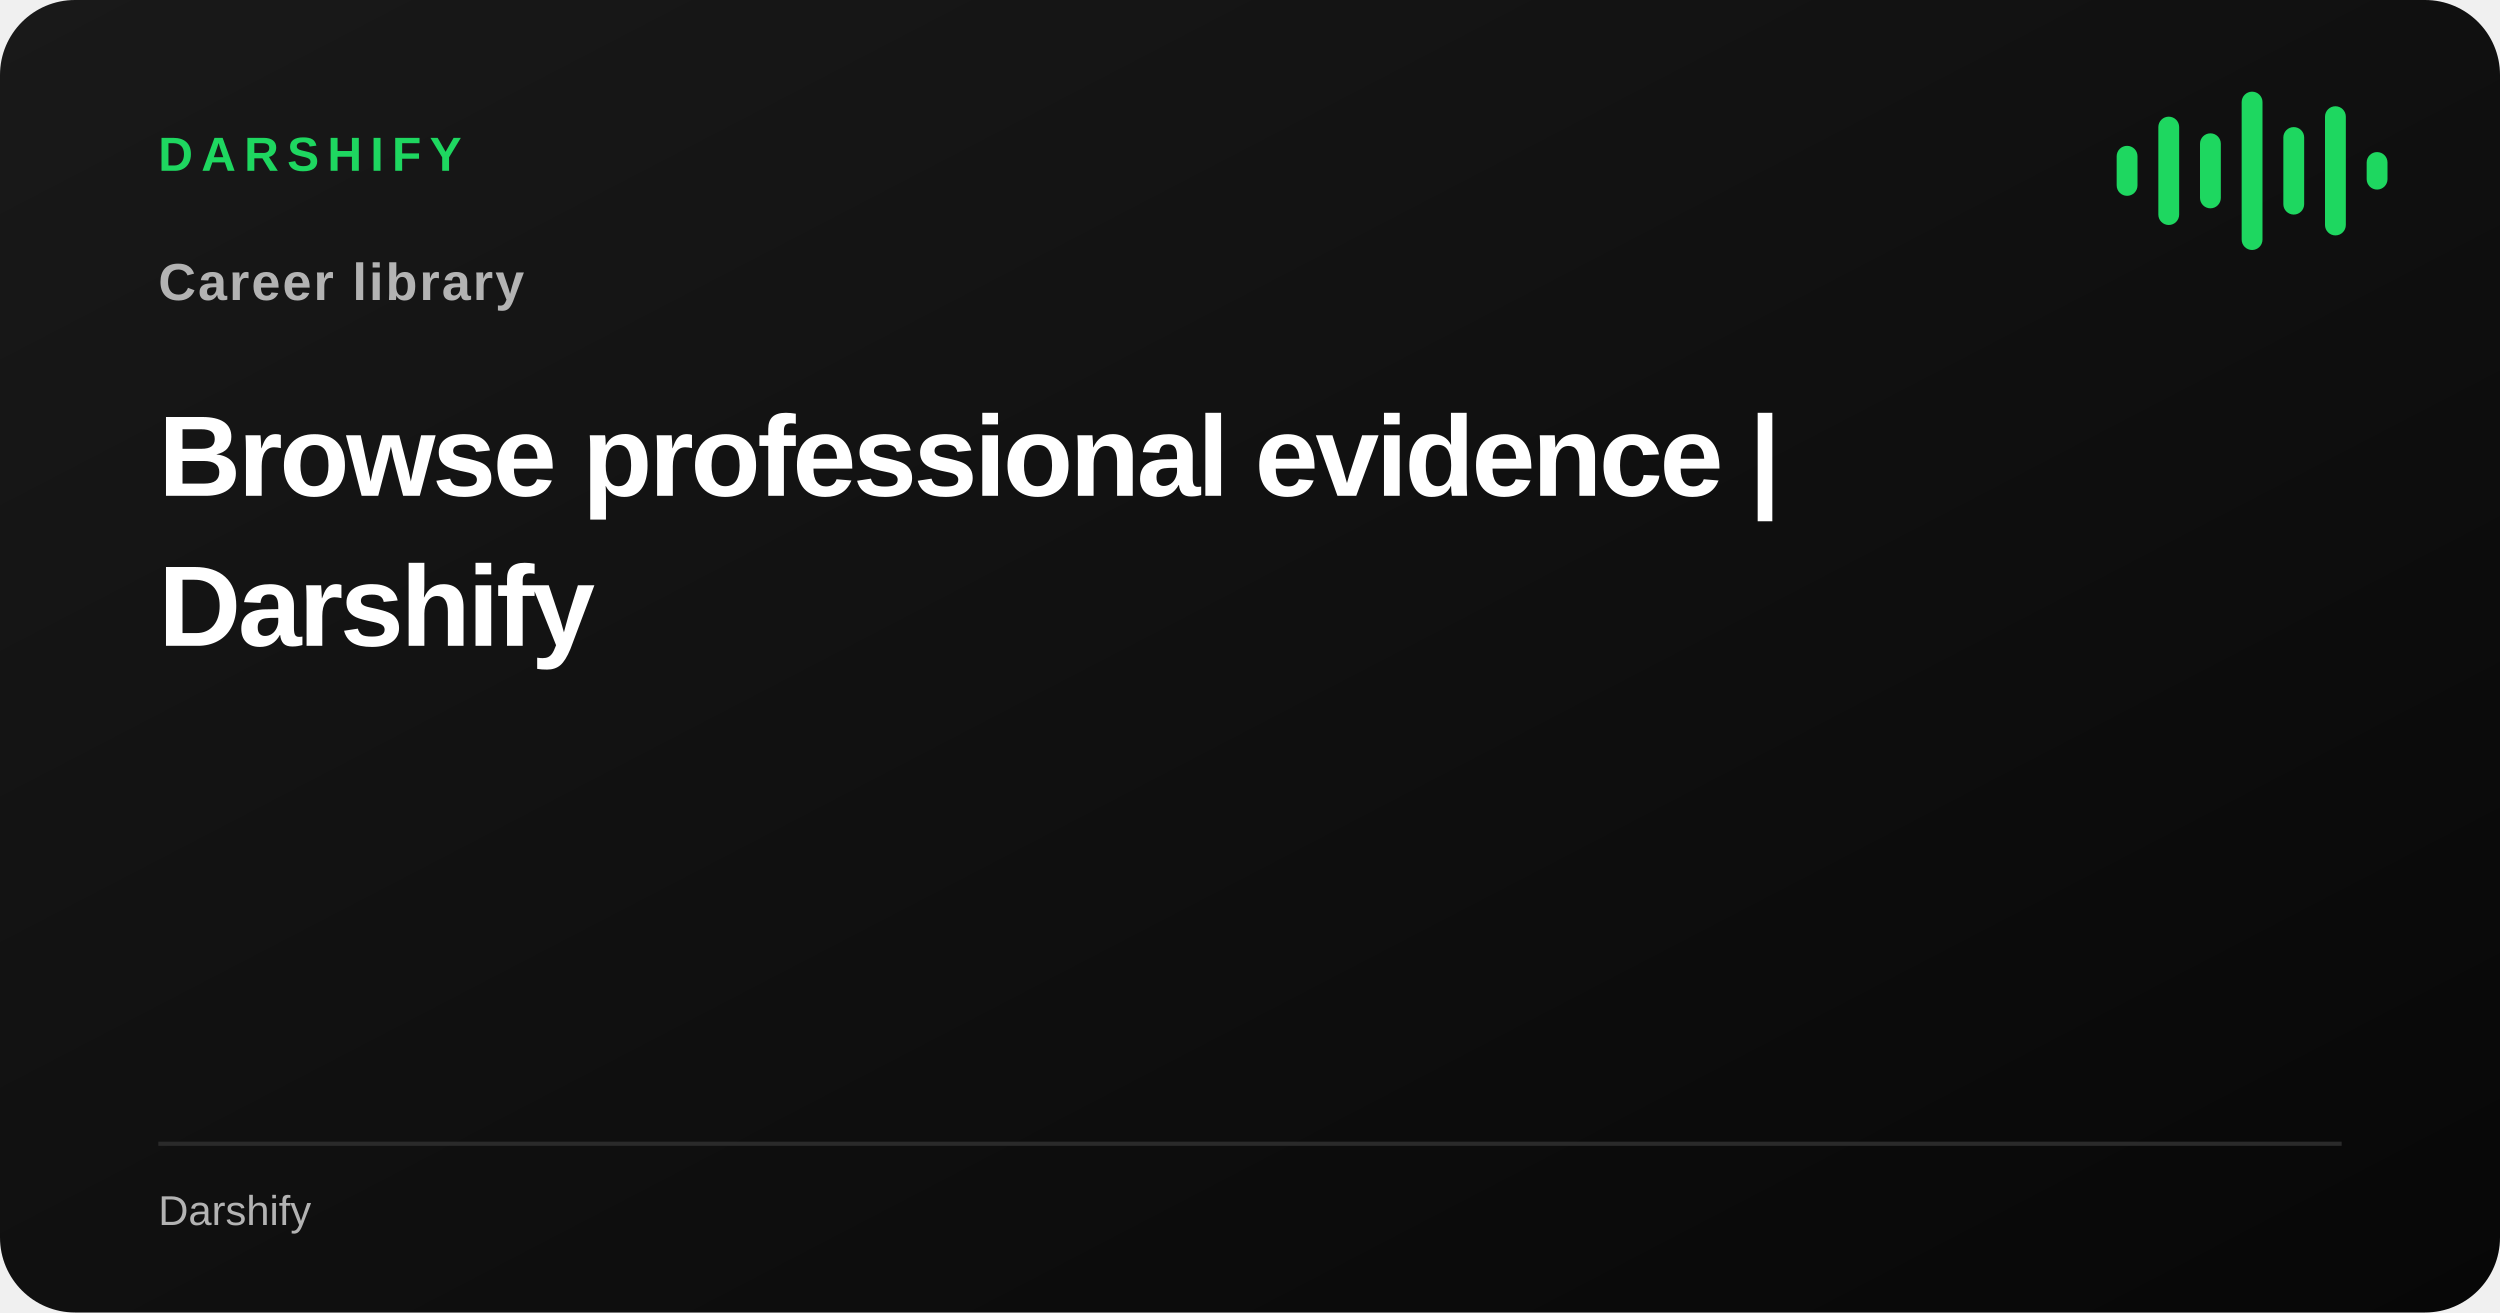
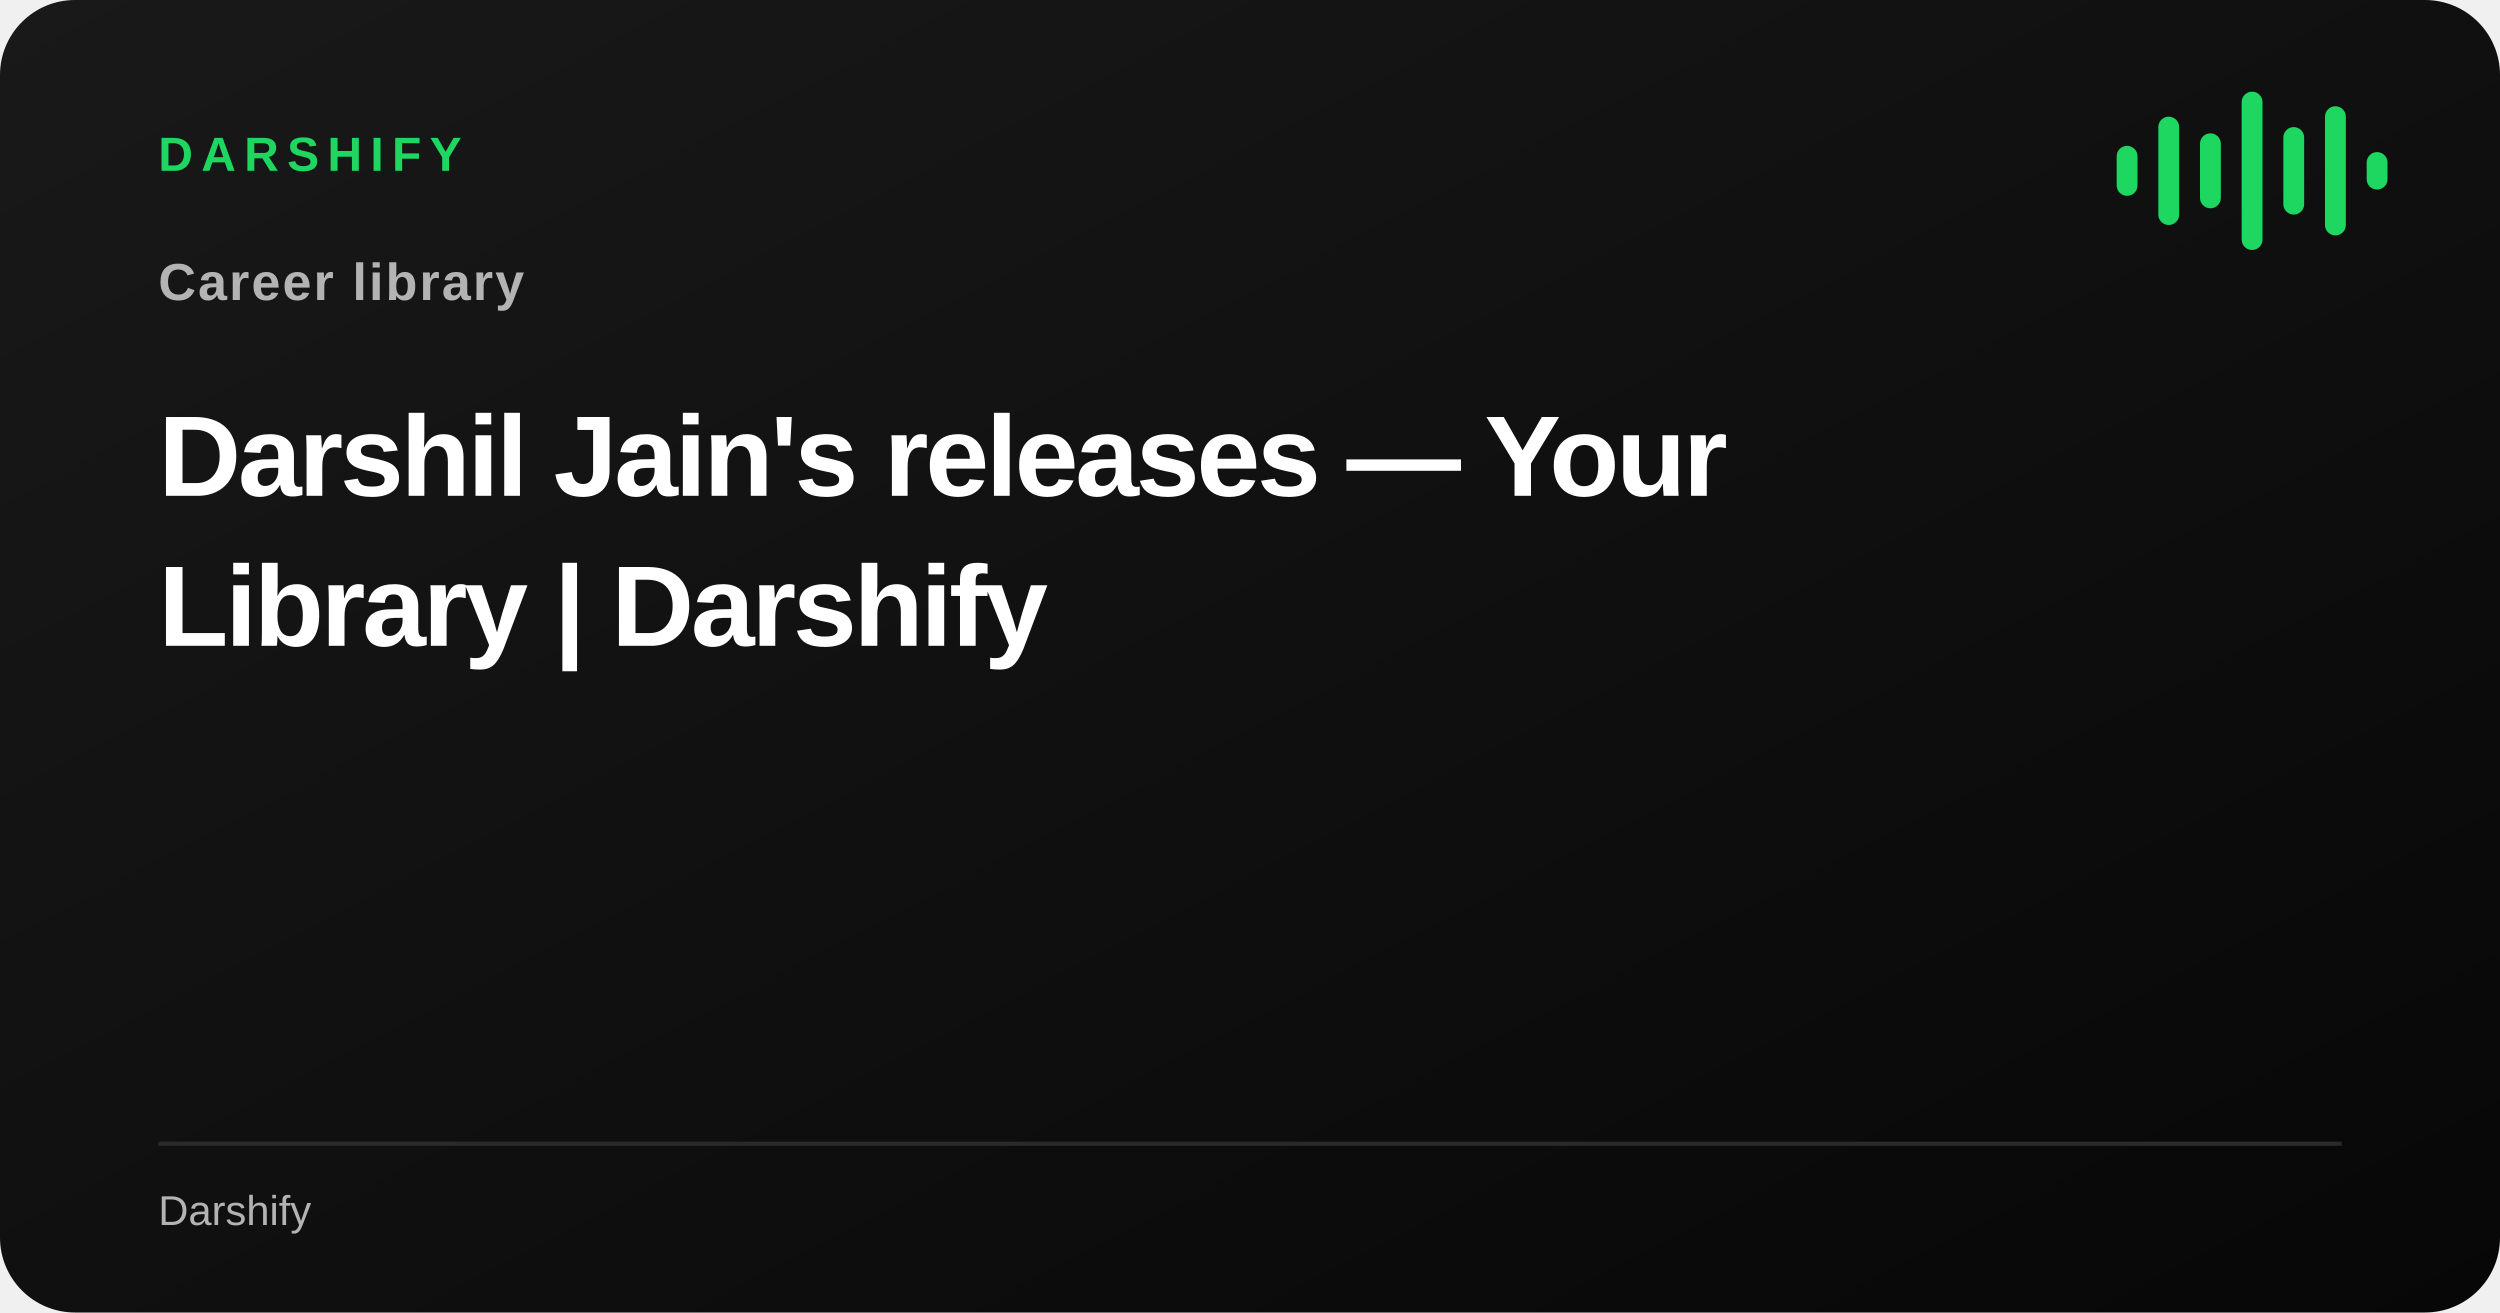
- <svg xmlns="http://www.w3.org/2000/svg" viewBox="0 0 1200 630" width="1200" height="630" role="img" aria-label="Browse professional evidence | Darshify" data-route-id="library">
+ <svg xmlns="http://www.w3.org/2000/svg" viewBox="0 0 1200 630" width="1200" height="630" role="img" aria-label="Darshil Jain's releases — Your Library | Darshify" data-route-id="library">
  <defs>
    <linearGradient id="surface" x1="0" y1="0" x2="1" y2="1">
      <stop offset="0" stop-color="#191919" />
      <stop offset="1" stop-color="#070707" />
    </linearGradient>
    <radialGradient id="glow" cx="0" cy="0" r="1" gradientTransform="translate(1030 86) rotate(135) scale(420)">
      <stop stop-color="#1ed760" stop-opacity=".38" />
      <stop offset="1" stop-color="#1ed760" stop-opacity="0" />
    </radialGradient>
  </defs>
  <rect width="1200" height="630" rx="36" fill="url(#surface)" />
  <rect width="1200" height="630" rx="36" fill="url(#glow)" />
  <g data-motif="proof-wave" aria-label="Evidence signal">
    <rect x="1016" y="70" width="10" height="24" rx="5" fill="#1ed760" />
    <rect x="1036" y="56" width="10" height="52" rx="5" fill="#1ed760" />
    <rect x="1056" y="64" width="10" height="36" rx="5" fill="#1ed760" />
    <rect x="1076" y="44" width="10" height="76" rx="5" fill="#1ed760" />
    <rect x="1096" y="61" width="10" height="42" rx="5" fill="#1ed760" />
    <rect x="1116" y="51" width="10" height="62" rx="5" fill="#1ed760" />
    <rect x="1136" y="73" width="10" height="18" rx="5" fill="#1ed760" />
  </g>
  <text x="76" y="82" fill="#1ed760" font-family="Arial, Helvetica, sans-serif" font-size="23" font-weight="700" letter-spacing="4">DARSHIFY</text>
  <text x="76" y="144" fill="#b3b3b3" font-family="Arial, Helvetica, sans-serif" font-size="25" font-weight="600" letter-spacing="1">Career library</text>
  <text fill="#ffffff" font-family="Arial, Helvetica, sans-serif" font-size="55" font-weight="800" letter-spacing="-1.5">
-     <tspan x="76" y="238">Browse professional evidence |</tspan>
-     <tspan x="76" y="310">Darshify</tspan>
+     <tspan x="76" y="238">Darshil Jain's releases — Your</tspan>
+     <tspan x="76" y="310">Library | Darshify</tspan>
  </text>
  <rect x="76" y="548" width="1048" height="2" fill="#2a2a2a" />
  <text x="76" y="588" fill="#b3b3b3" font-family="Arial, Helvetica, sans-serif" font-size="20">Darshify</text>
</svg>
